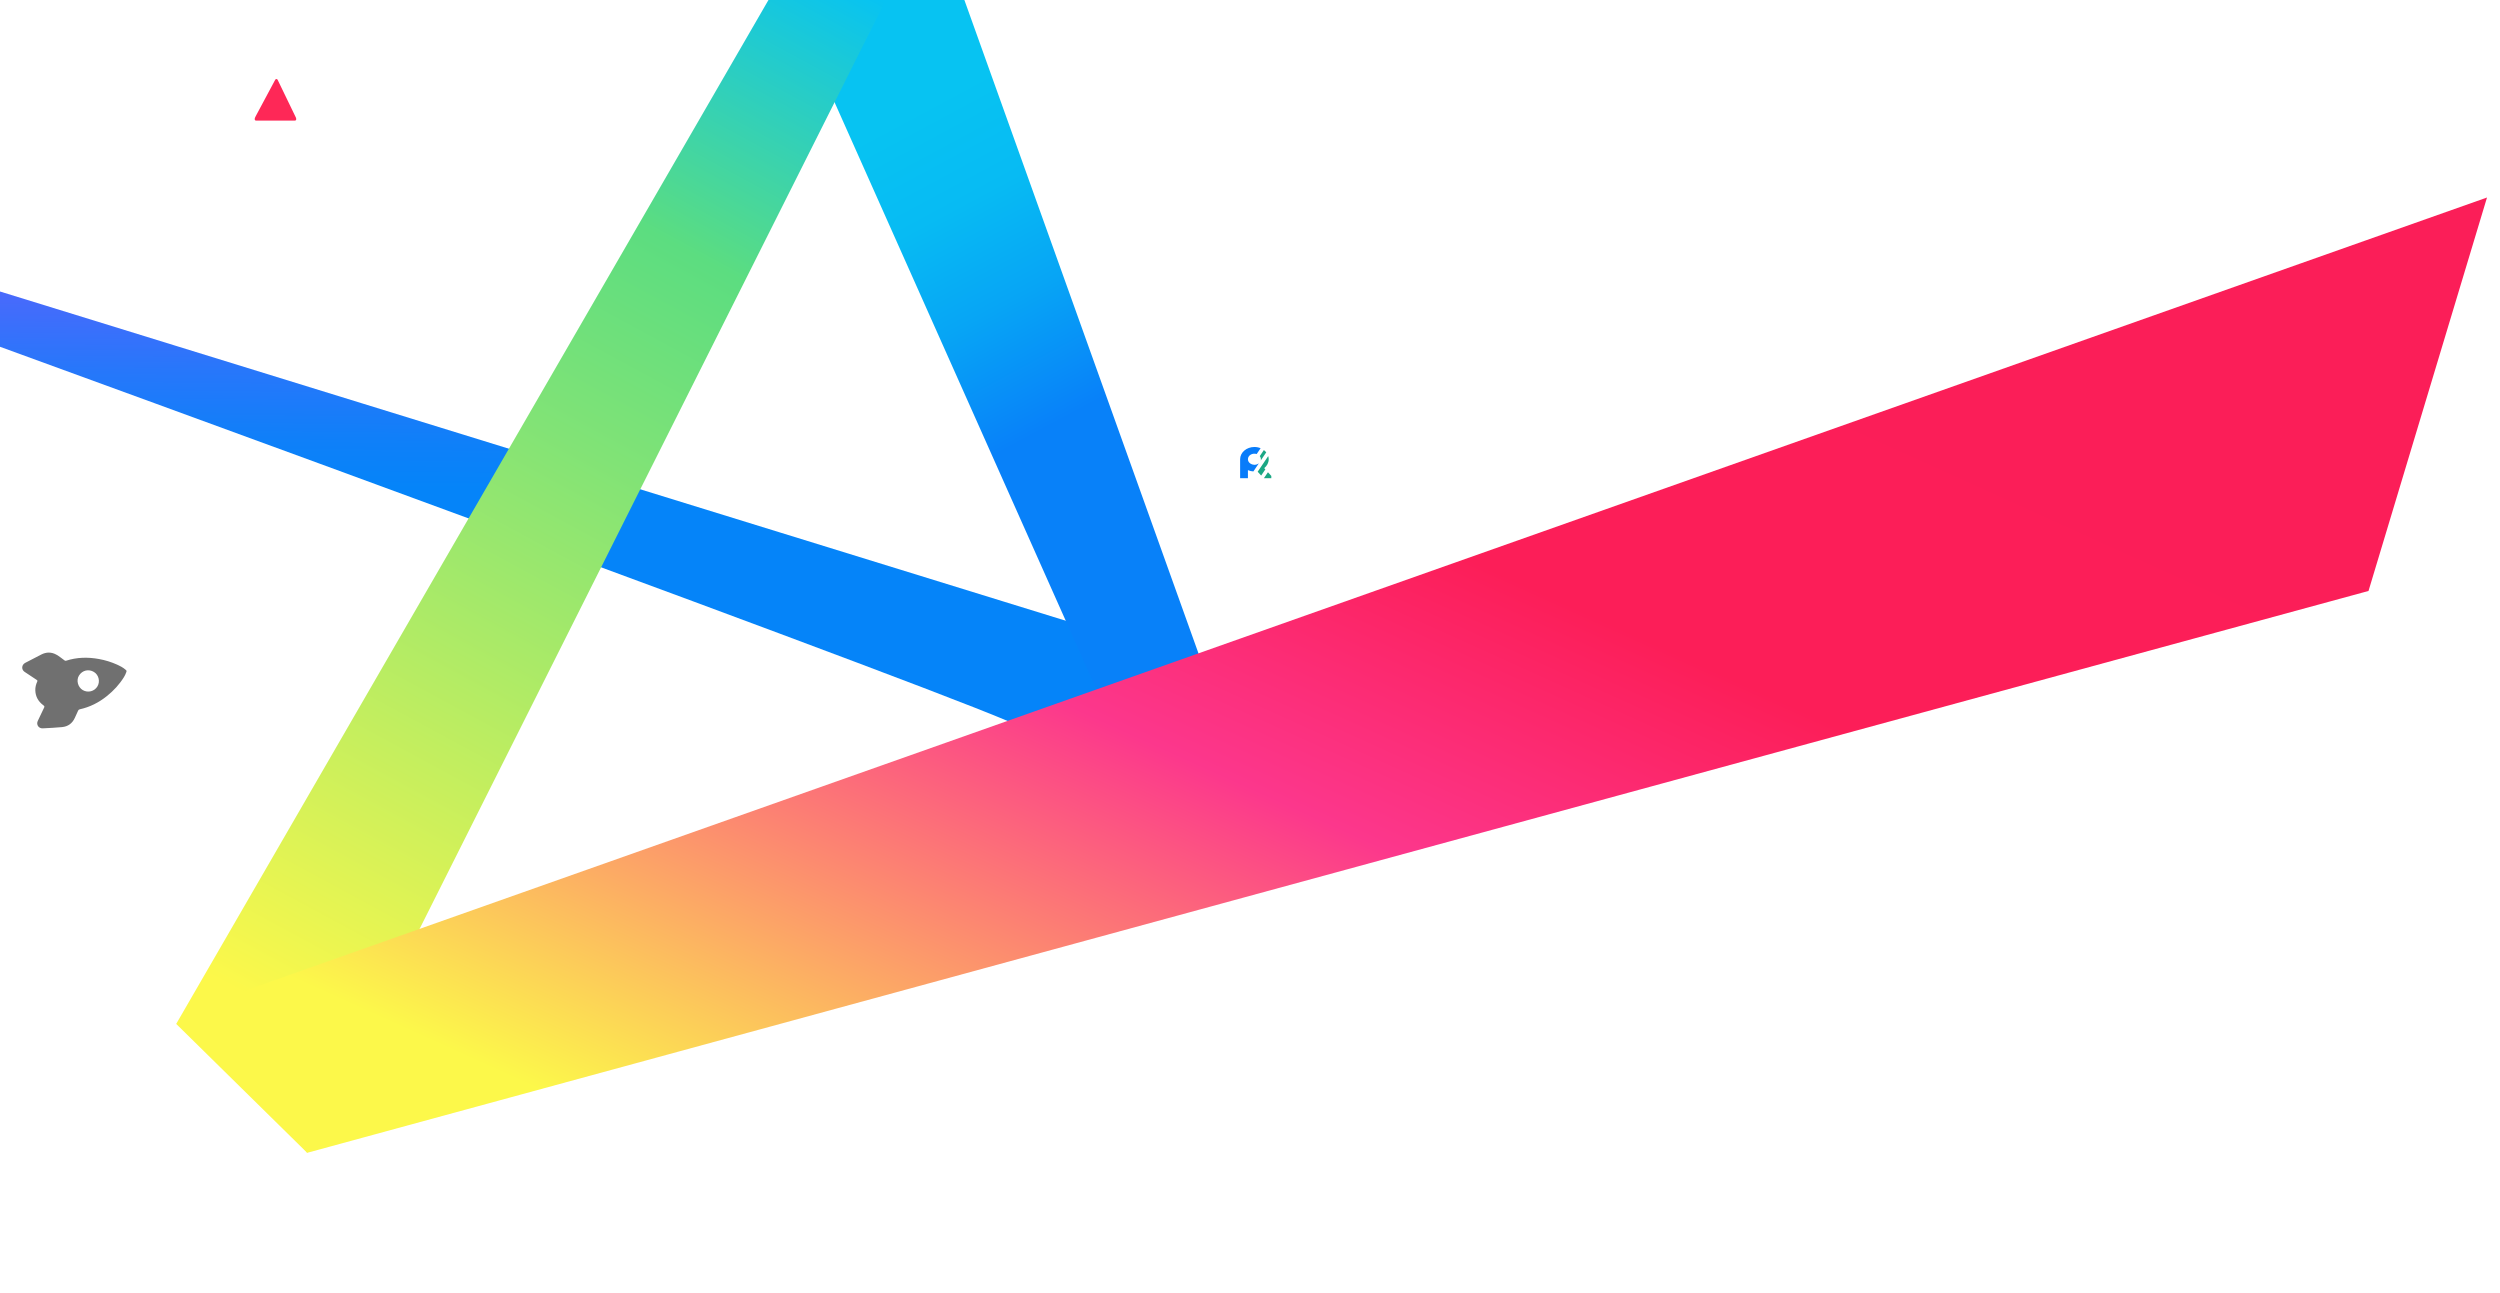
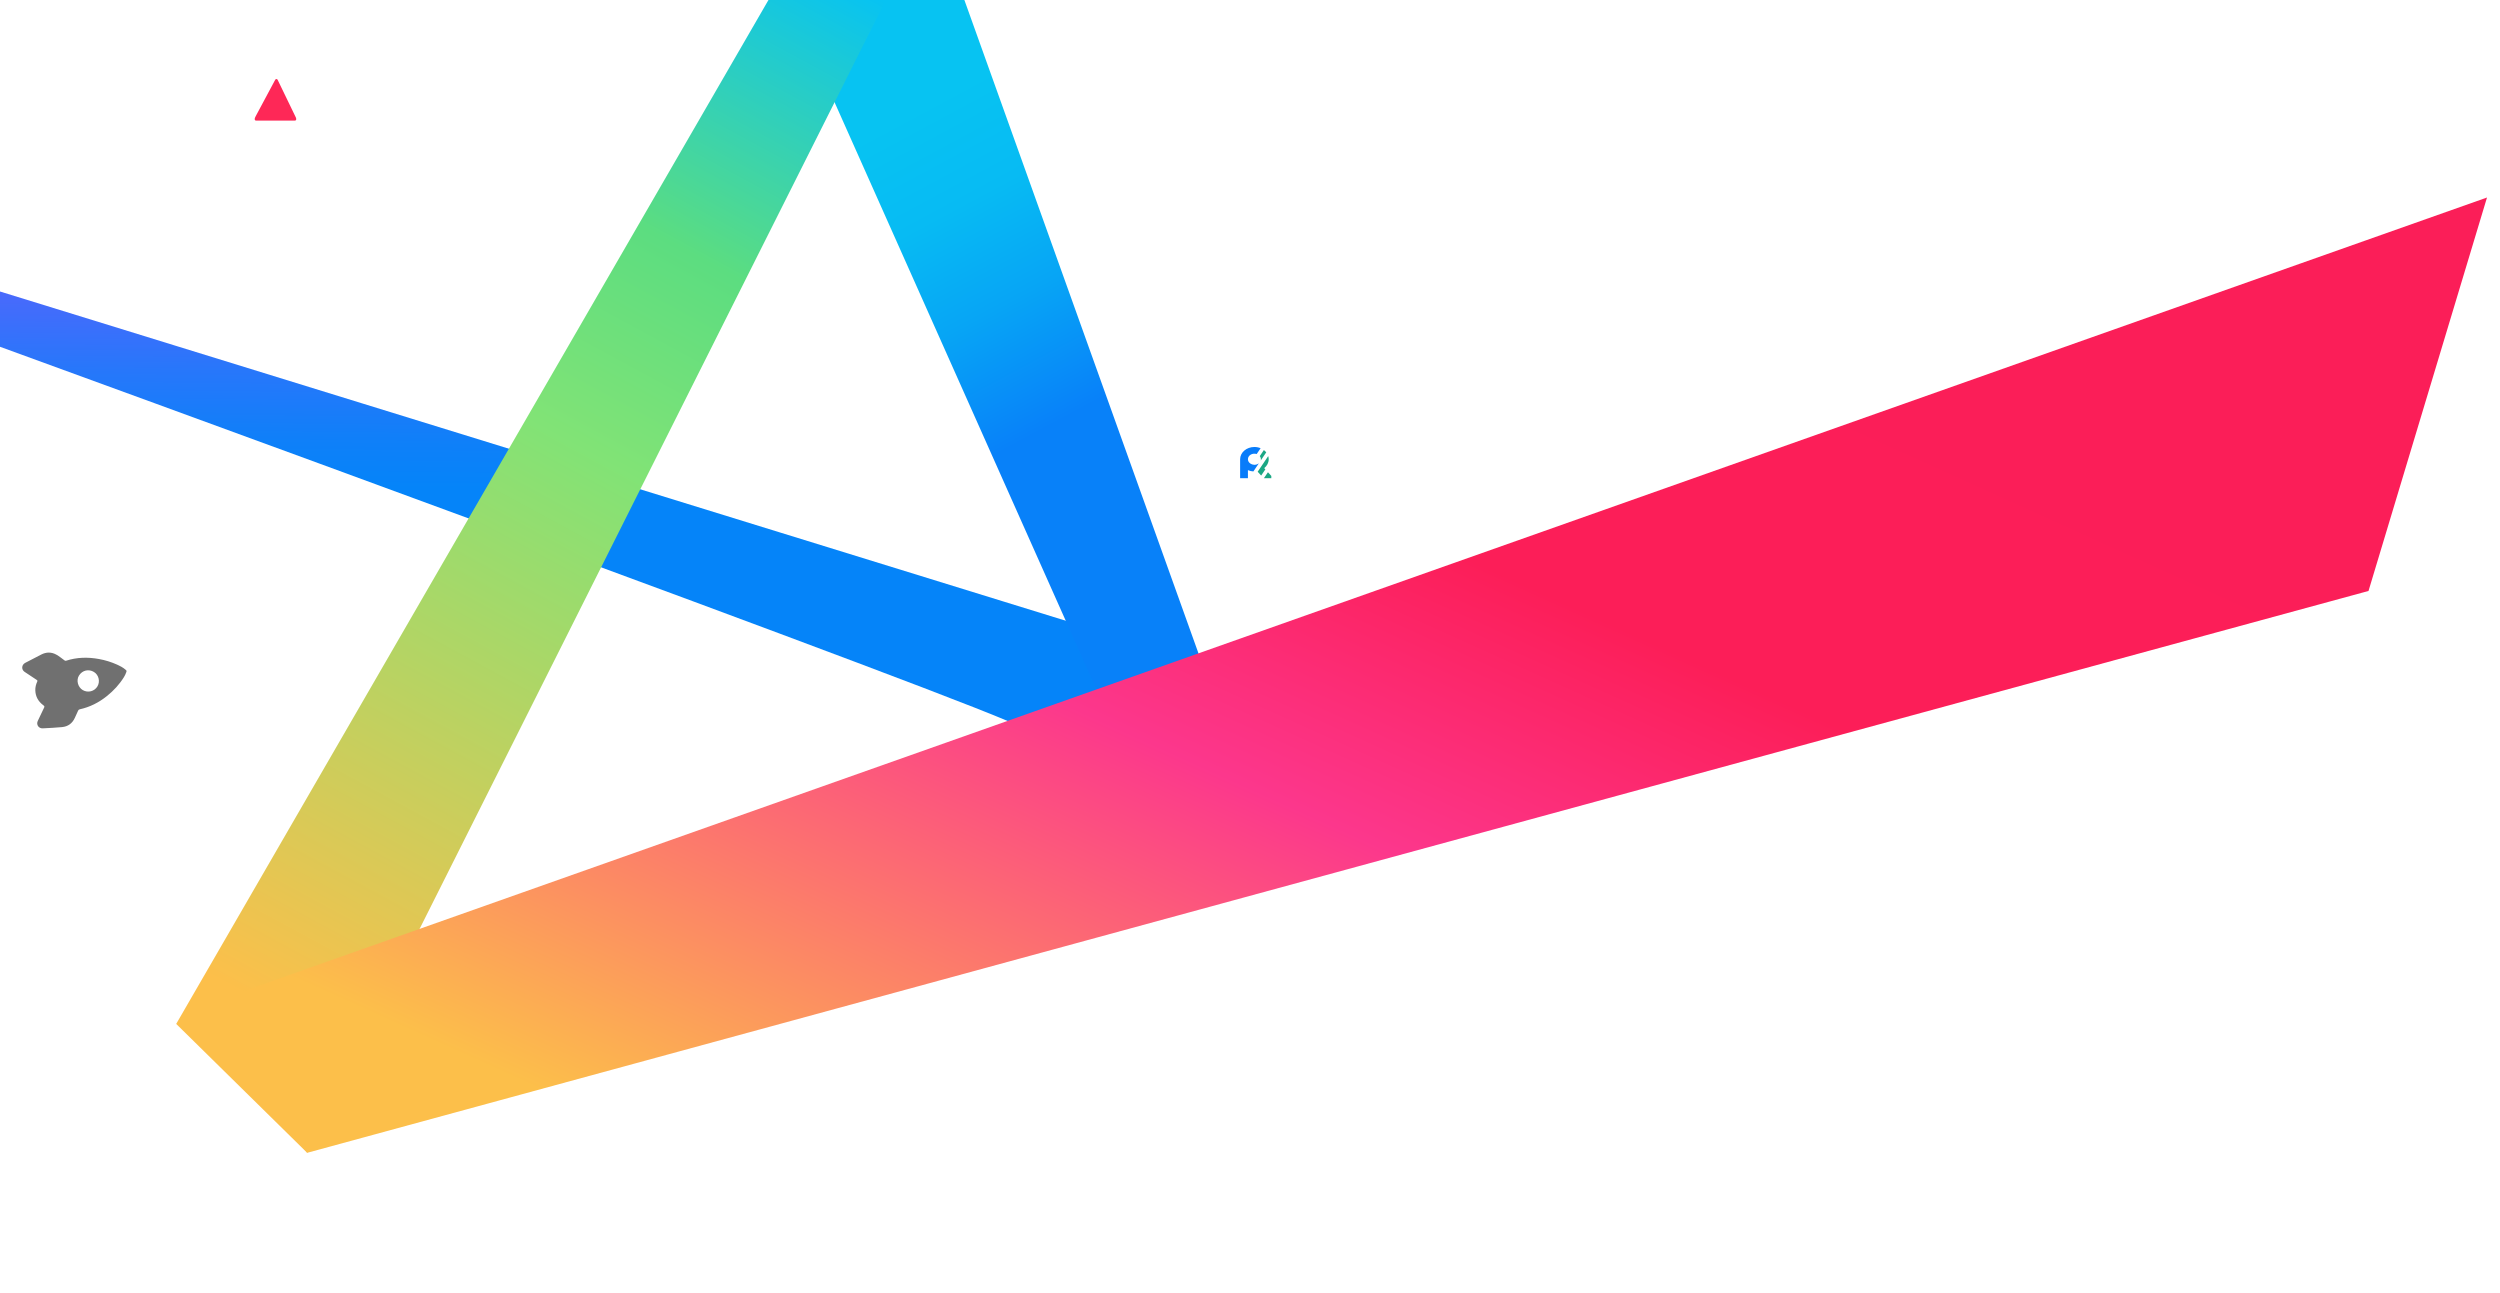
<svg xmlns="http://www.w3.org/2000/svg" width="2405" height="1243" viewBox="0 0 2405 1243" fill="none">
  <g clip-path="url(#clip0_84_553)">
    <path d="M-3 332.5V279.5L1151 636C1151 636 987.1 710 981.5 699.5C975.8 689 -3 332.5 -3 332.5Z" fill="url(#paint0_linear_84_553)" />
    <path d="M1057.5 669.5L730 -65L876.5 -143L1154 631.5L1057.5 669.5Z" fill="url(#paint1_linear_84_553)" />
    <path d="M852.5 -0.5L295.5 1109L169.5 985L741 -3L852.5 -0.5Z" fill="url(#paint2_linear_84_553)" />
    <path d="M2392.5 190L2278.5 568.5L295.5 1109L187.1 970.2L2392.5 190Z" fill="url(#paint3_linear_84_553)" />
    <path d="M245.909 116H284.091C285.303 115.459 285.303 114.105 284.091 111.939L267 76.609C266.273 75.797 265.545 75.797 264.818 76.609L245.909 111.939C244.697 114.105 244.697 115.459 245.909 116Z" fill="#FE2857">
      <animate attributeName="fill" dur="35s" repeatCount="indefinite" values="#087CFA;#21D789;#FCF84A;#FDB60D;#FC801D;#FE2857;#DD1265" />
      <animateTransform attributeName="transform" attributeType="XML" begin="0s" dur="35s" from="0 266 100" repeatCount="indefinite" to="360 266 100" type="rotate" />
    </path>
    <g id="r">
      <path id="svg_31" d="M1213 441.786C1212.99 442.212 1212.93 442.637 1212.8 443.05L1218.12 435.16C1217.47 434.347 1216.7 433.608 1215.84 432.958L1211.92 438.778C1212.62 439.664 1213 440.713 1213 441.786Z" fill="#1BA784">
        <animate attributeName="opacity" begin="0s" dur="1s" from="1" repeatCount="indefinite" to="0" />
      </path>
      <path id="svg_32" d="M1215.9 460H1223V457.857L1219.76 454.279L1215.9 460Z" fill="#1BA784">
        <animate attributeName="opacity" begin="1s" dur="1.3s" from="1" repeatCount="indefinite" to="0" />
      </path>
      <path id="svg_33" d="M1220.5 441.786C1220.49 440.764 1220.33 439.747 1220.02 438.76L1213.51 448.424L1210.33 453.154L1209.88 453.814L1213.24 457.514L1217.27 451.541L1216.18 450.345C1218.83 448.197 1220.5 445.161 1220.5 441.786Z" fill="#1BA784">
        <animate attributeName="opacity" begin="1.5s" dur="1.8s" from="1" repeatCount="indefinite" to="0" />
      </path>
      <path id="svg_34" d="M1206.31 447.104C1205.02 447.029 1203.79 446.608 1202.79 445.9C1201.4 444.917 1200.5 443.45 1200.5 441.786C1200.49 440.92 1200.73 440.065 1201.2 439.296C1201.67 438.527 1202.34 437.866 1203.17 437.373C1204 436.88 1204.97 436.569 1205.97 436.466C1206.97 436.363 1207.99 436.472 1208.93 436.784L1212.71 431.177C1210.85 430.404 1208.82 430.002 1206.75 430C1199.16 430 1193 435.276 1193 441.785V460H1200.5V452.274C1202.13 452.992 1203.92 453.418 1205.75 453.528L1207.4 451.075L1208.16 449.955L1211.05 445.659C1209.89 446.61 1208.35 447.141 1206.75 447.143C1206.6 447.143 1206.46 447.113 1206.31 447.104Z" fill="#087CFA">
        <animate attributeName="opacity" begin="0s" dur="6.8s" from="1" repeatCount="indefinite" to="0" />
      </path>
    </g>
    <path id="rocket" d="M119.268 651.329C114.895 658.395 109.342 664.407 102.861 669.599C95.113 675.813 86.476 680.226 76.709 682.358C75.914 682.534 75.463 682.943 75.146 683.65C74.123 685.941 73.052 688.203 72.032 690.482C69.649 695.812 65.499 698.909 59.735 699.468C53.547 700.074 47.329 700.342 41.115 700.665C37.203 700.866 34.677 697.168 36.292 693.63C38.166 689.574 40.087 685.539 42.054 681.528C43.034 679.52 43.099 679.532 41.357 678.199C36.738 674.659 34.184 670.041 33.97 664.218C33.858 661.217 34.58 658.388 35.82 655.686C36.188 654.879 35.99 654.505 35.284 654.046C31.367 651.487 27.461 648.918 23.598 646.286C20.384 644.094 20.715 639.588 24.21 637.693C26.667 636.36 29.176 635.119 31.66 633.835C34.333 632.451 37.003 631.054 39.678 629.676C44.579 627.152 49.552 627.133 54.336 629.84C57.077 631.396 59.531 633.448 62.09 635.313C62.575 635.664 62.981 635.808 63.561 635.616C73.945 632.244 84.517 632.026 95.213 633.972C101.236 635.06 107.106 636.879 112.694 639.387C115.519 640.655 118.261 642.102 120.644 644.132C121.939 645.235 121.982 645.341 121.391 646.878C120.806 648.417 120.167 649.935 119.268 651.329ZM93.766 660.247C96.557 655.537 94.96 649.177 90.307 646.387C85.475 643.491 79.211 644.573 75.917 650.013C73.172 654.548 74.956 661.119 79.606 663.849C80.778 664.542 82.074 664.999 83.421 665.193C84.767 665.387 86.137 665.314 87.452 664.98C88.768 664.645 90.002 664.055 91.086 663.242C92.169 662.43 93.08 661.412 93.766 660.247Z" fill="#707070">
      <animateMotion id="rocketStep1" begin="0s;rocketStep3.end" dur="7s" from="0 0" rotate="auto" to="380 -172" />
      <animateMotion id="rocketStep2" begin="rocketStep1.end" dur="5s" from="380 -172" rotate="auto" to="936 -514" />
      <animateMotion id="rocketStep3" begin="rocketStep2.end" dur="3s" from="936 -514" rotate="auto" to="2370 -1077" />
      <animate attributeName="opacity" begin="0s" dur="15s" from="1" repeatCount="indefinite" to="0" />
    </path>
  </g>
  <defs>
    <linearGradient id="paint0_linear_84_553" x1="55" y1="91.5" x2="48.776" y2="634.413" gradientUnits="userSpaceOnUse">
      <stop stop-color="#B640FF" />
      <stop offset="0.142" stop-color="#8752FD" />
      <stop offset="0.327" stop-color="#4F67FC" />
      <stop offset="0.486" stop-color="#2777FA" />
      <stop offset="0.612" stop-color="#0E80F9" />
      <stop offset="0.689" stop-color="#0584F9" />
    </linearGradient>
    <linearGradient id="paint1_linear_84_553" x1="964" y1="598.5" x2="740" y2="181.5" gradientUnits="userSpaceOnUse">
      <stop offset="0.305" stop-color="#0881F9" />
      <stop offset="0.568" stop-color="#07A5F5" />
      <stop offset="0.787" stop-color="#07BBF3" />
      <stop offset="1" stop-color="#07C3F2" />
    </linearGradient>
    <linearGradient id="paint2_linear_84_553" x1="264.5" y1="972.5" x2="804" y2="-23.5" gradientUnits="userSpaceOnUse">
-       <stop stop-color="#FCF84A" />
+       <stop stop-color="#FCBF4A" />
      <stop offset="0.547" stop-color="#81E376" />
      <stop offset="0.734" stop-color="#5CDD80" />
      <stop offset="1" stop-color="#07C3F2" />
    </linearGradient>
    <linearGradient id="paint3_linear_84_553" x1="2264" y1="341" x2="1671.48" y2="1649.24" gradientUnits="userSpaceOnUse">
      <stop stop-color="#FB1E58" />
      <stop offset="0.369" stop-color="#FC1E58" />
      <stop offset="0.569" stop-color="#FC378C" />
-       <stop offset="0.95" stop-color="#FCF84A" />
+       <stop offset="0.95" stop-color="#FCBF4A" />
    </linearGradient>
  </defs>
</svg>
